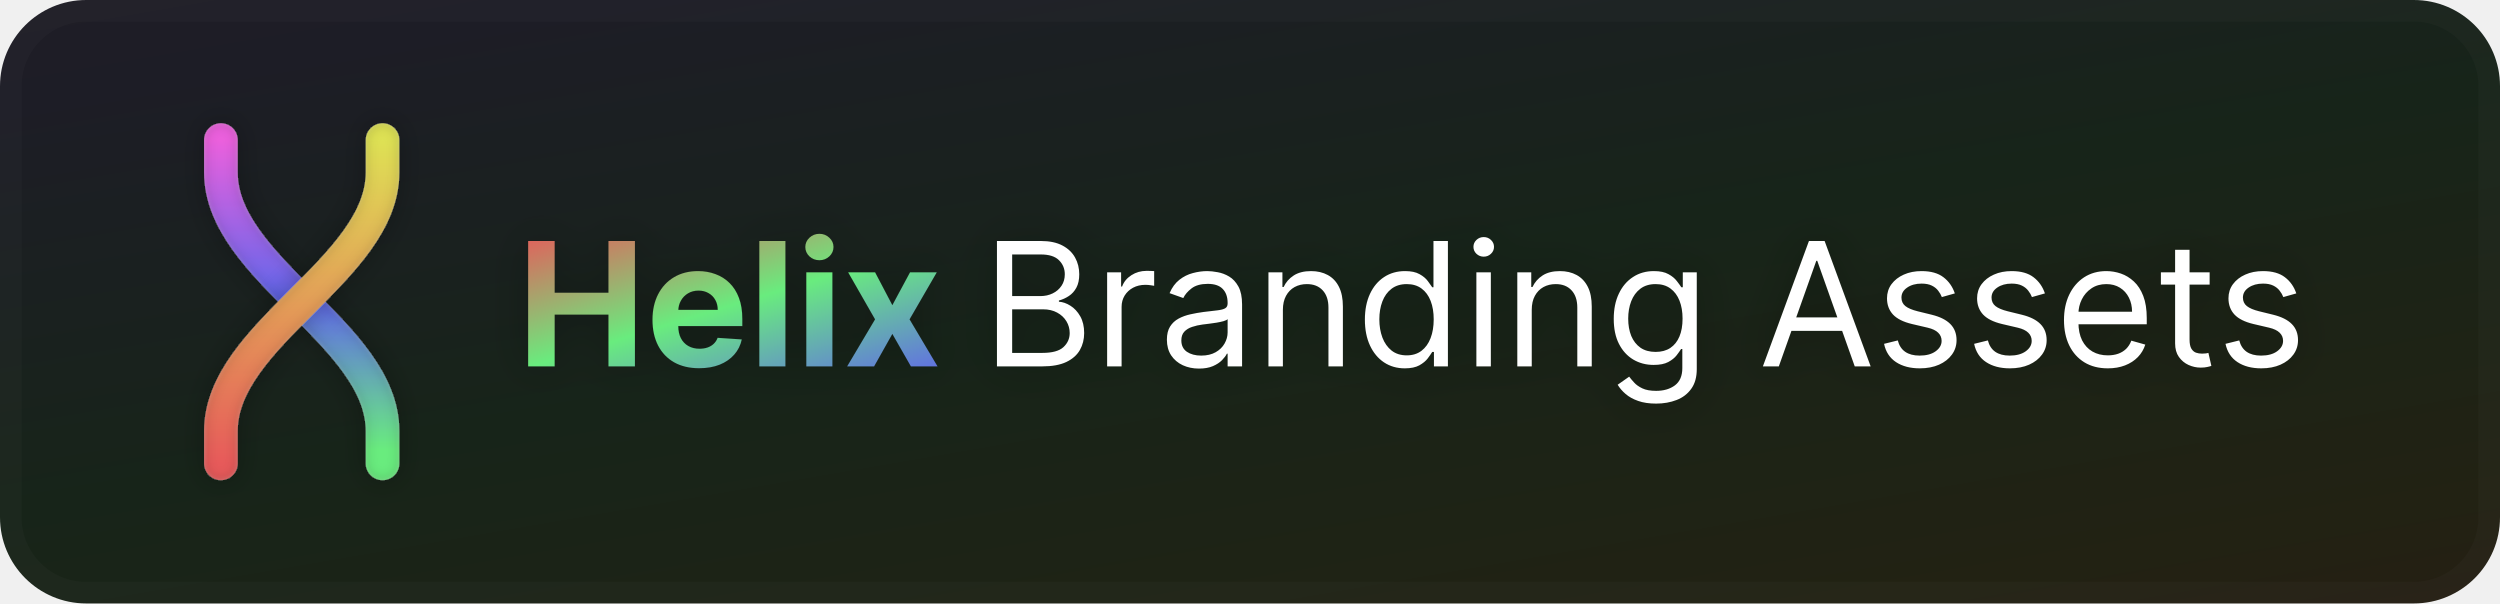
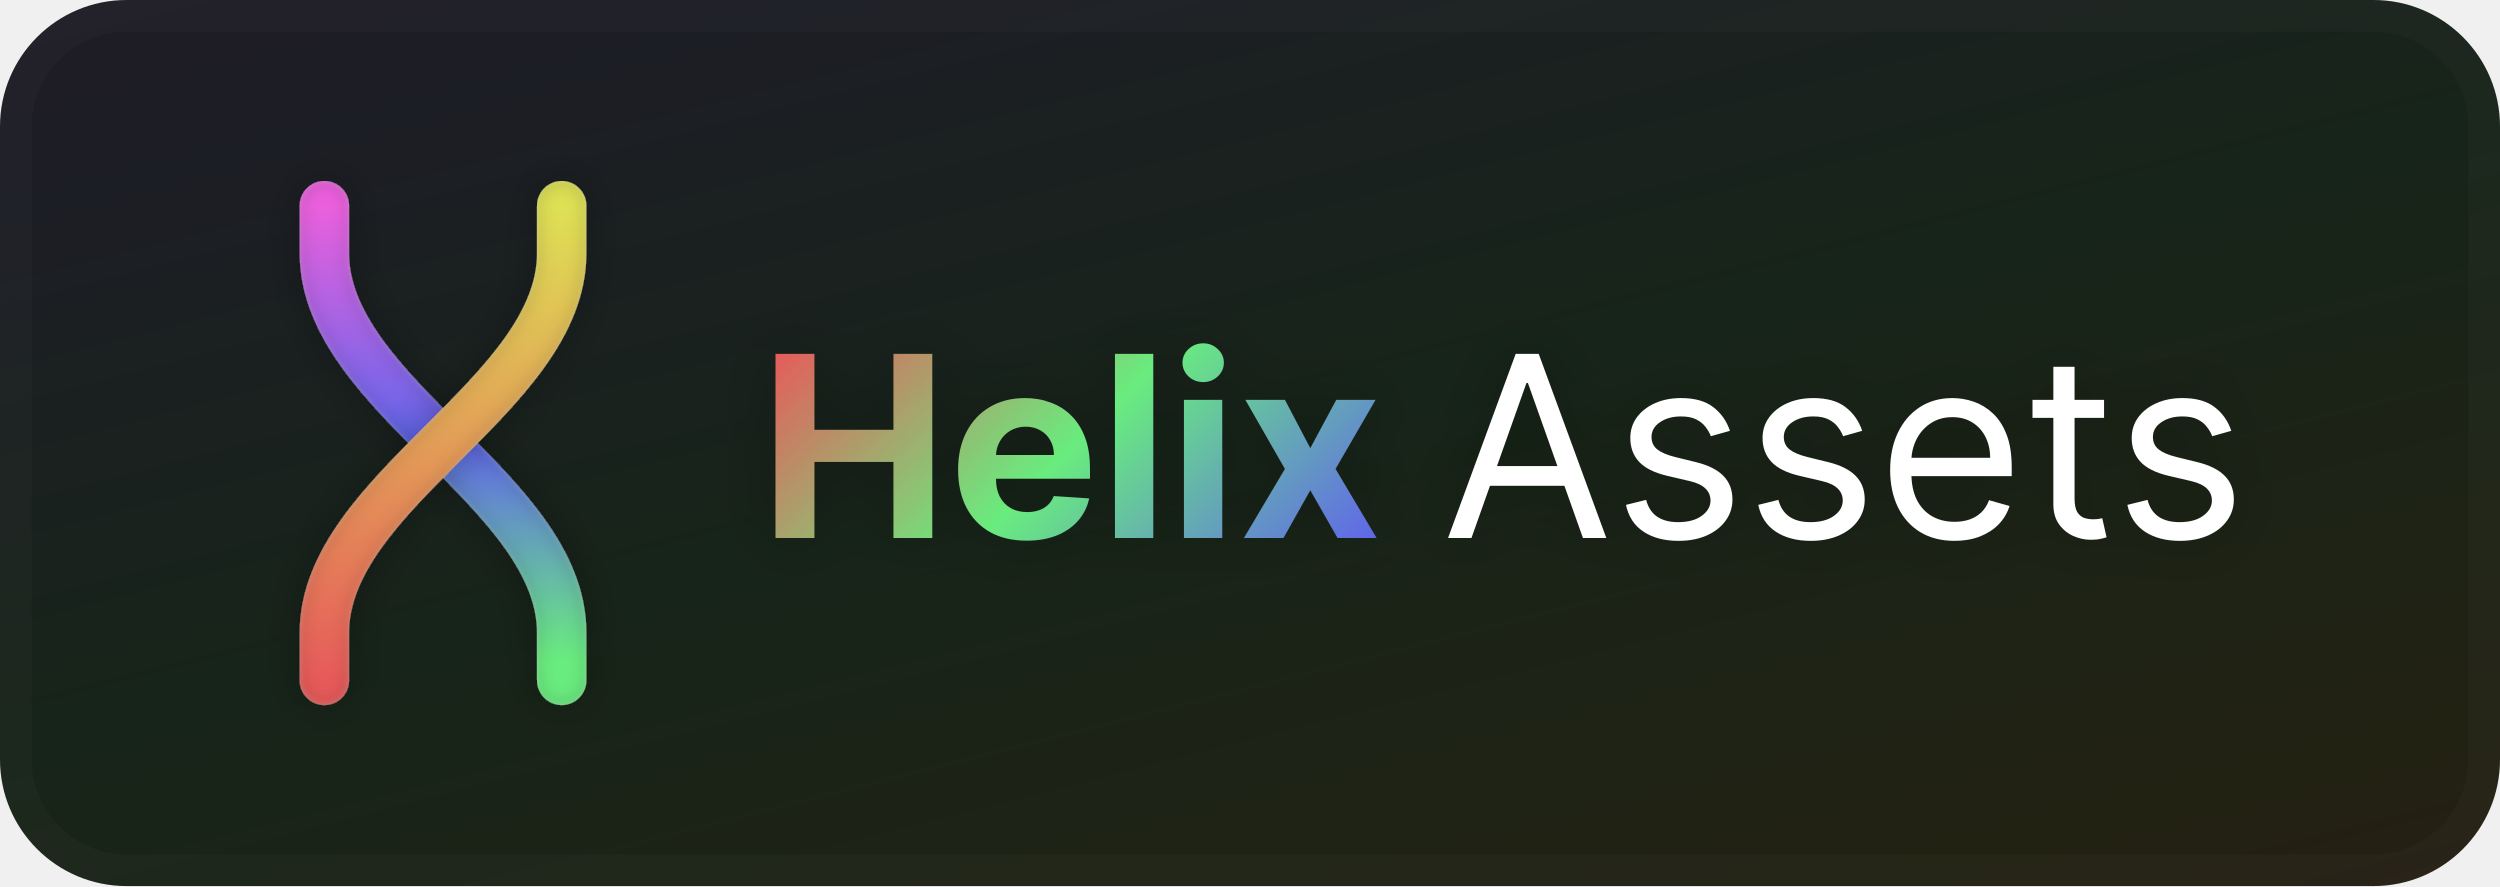
- <svg xmlns="http://www.w3.org/2000/svg" width="116" height="28" viewBox="0 0 116 28" fill="none">
-   <rect width="116" height="28" rx="4" fill="url(#paint0_linear_5_79)" />
+ <svg xmlns="http://www.w3.org/2000/svg" width="79" height="28" viewBox="0 0 79 28" fill="none">
+   <rect width="79" height="28" rx="4" fill="url(#paint0_linear_5_79)" />
  <g filter="url(#filter0_dii_5_79)">
    <path d="M17.75 21.5C17.75 21 17.75 22.4 17.75 20C17.75 15.5 10.25 12.5 10.25 8C10.25 5.6 10.25 7.25 10.25 6.5" stroke="url(#paint1_linear_5_79)" stroke-width="1.562" stroke-linecap="round" />
  </g>
  <g filter="url(#filter1_dii_5_79)">
    <path d="M10.25 21.5C10.25 21 10.25 22.4 10.25 20C10.25 15.5 17.75 12.5 17.75 8C17.75 5.6 17.75 7.25 17.75 6.5" stroke="url(#paint2_linear_5_79)" stroke-width="1.562" stroke-linecap="round" />
  </g>
  <g filter="url(#filter2_d_5_79)">
    <path d="M24.506 17V11.182H25.736V13.582H28.233V11.182H29.46V17H28.233V14.597H25.736V17H24.506ZM32.44 17.085C31.991 17.085 31.605 16.994 31.281 16.812C30.959 16.629 30.711 16.369 30.537 16.034C30.363 15.697 30.276 15.298 30.276 14.838C30.276 14.389 30.363 13.995 30.537 13.656C30.711 13.317 30.956 13.053 31.273 12.864C31.591 12.674 31.964 12.579 32.392 12.579C32.68 12.579 32.948 12.626 33.196 12.719C33.446 12.81 33.664 12.947 33.849 13.131C34.037 13.314 34.183 13.546 34.287 13.824C34.391 14.1 34.443 14.424 34.443 14.796V15.128H30.759V14.378H33.304C33.304 14.204 33.266 14.049 33.19 13.915C33.115 13.78 33.01 13.675 32.875 13.599C32.742 13.522 32.588 13.483 32.412 13.483C32.228 13.483 32.065 13.526 31.923 13.611C31.783 13.694 31.673 13.807 31.594 13.949C31.514 14.089 31.474 14.245 31.472 14.418V15.131C31.472 15.347 31.511 15.533 31.591 15.69C31.672 15.848 31.787 15.969 31.935 16.054C32.082 16.139 32.258 16.182 32.46 16.182C32.595 16.182 32.718 16.163 32.83 16.125C32.941 16.087 33.037 16.03 33.117 15.954C33.196 15.879 33.257 15.786 33.298 15.676L34.418 15.75C34.361 16.019 34.244 16.254 34.068 16.454C33.894 16.653 33.669 16.809 33.392 16.921C33.117 17.03 32.8 17.085 32.44 17.085ZM36.443 11.182V17H35.233V11.182H36.443ZM37.413 17V12.636H38.623V17H37.413ZM38.021 12.074C37.841 12.074 37.686 12.014 37.557 11.895C37.431 11.774 37.367 11.629 37.367 11.46C37.367 11.294 37.431 11.151 37.557 11.031C37.686 10.91 37.841 10.849 38.021 10.849C38.2 10.849 38.354 10.91 38.481 11.031C38.61 11.151 38.674 11.294 38.674 11.46C38.674 11.629 38.61 11.774 38.481 11.895C38.354 12.014 38.2 12.074 38.021 12.074ZM40.604 12.636L41.405 14.162L42.226 12.636H43.467L42.203 14.818L43.501 17H42.266L41.405 15.492L40.558 17H39.308L40.604 14.818L39.354 12.636H40.604Z" fill="url(#paint3_linear_5_79)" />
-     <path d="M46.259 17V11.182H48.293C48.699 11.182 49.033 11.252 49.296 11.392C49.559 11.53 49.755 11.717 49.884 11.952C50.013 12.185 50.077 12.443 50.077 12.727C50.077 12.977 50.033 13.184 49.944 13.347C49.857 13.509 49.741 13.638 49.597 13.733C49.455 13.828 49.301 13.898 49.134 13.943V14C49.312 14.011 49.491 14.074 49.671 14.188C49.851 14.301 50.002 14.464 50.123 14.676C50.244 14.888 50.305 15.148 50.305 15.454C50.305 15.746 50.238 16.009 50.106 16.241C49.973 16.474 49.764 16.659 49.478 16.796C49.192 16.932 48.82 17 48.361 17H46.259ZM46.964 16.375H48.361C48.822 16.375 49.148 16.286 49.342 16.108C49.537 15.928 49.634 15.71 49.634 15.454C49.634 15.258 49.584 15.076 49.484 14.909C49.383 14.741 49.24 14.606 49.055 14.506C48.869 14.403 48.649 14.352 48.396 14.352H46.964V16.375ZM46.964 13.739H48.271C48.483 13.739 48.674 13.697 48.844 13.614C49.017 13.53 49.153 13.413 49.254 13.261C49.356 13.11 49.407 12.932 49.407 12.727C49.407 12.472 49.318 12.255 49.14 12.077C48.962 11.897 48.68 11.807 48.293 11.807H46.964V13.739ZM51.371 17V12.636H52.019V13.296H52.065C52.144 13.079 52.288 12.904 52.496 12.77C52.705 12.635 52.94 12.568 53.201 12.568C53.25 12.568 53.312 12.569 53.386 12.571C53.459 12.573 53.515 12.576 53.553 12.579V13.261C53.531 13.256 53.478 13.247 53.397 13.236C53.318 13.223 53.233 13.216 53.144 13.216C52.932 13.216 52.743 13.26 52.576 13.349C52.411 13.437 52.281 13.558 52.184 13.713C52.089 13.867 52.042 14.042 52.042 14.239V17H51.371ZM55.632 17.102C55.356 17.102 55.105 17.05 54.879 16.946C54.654 16.84 54.475 16.688 54.342 16.489C54.21 16.288 54.144 16.046 54.144 15.761C54.144 15.511 54.193 15.309 54.291 15.153C54.39 14.996 54.521 14.873 54.686 14.784C54.851 14.695 55.033 14.629 55.231 14.585C55.432 14.54 55.634 14.504 55.837 14.477C56.102 14.443 56.317 14.418 56.481 14.401C56.648 14.382 56.769 14.35 56.845 14.307C56.923 14.263 56.962 14.188 56.962 14.079V14.057C56.962 13.777 56.885 13.559 56.731 13.403C56.58 13.248 56.35 13.171 56.041 13.171C55.721 13.171 55.47 13.241 55.288 13.381C55.106 13.521 54.979 13.671 54.905 13.829L54.269 13.602C54.382 13.337 54.534 13.131 54.723 12.983C54.914 12.833 55.123 12.729 55.348 12.671C55.575 12.61 55.799 12.579 56.019 12.579C56.159 12.579 56.32 12.597 56.501 12.631C56.685 12.663 56.862 12.73 57.033 12.832C57.205 12.935 57.348 13.089 57.462 13.296C57.575 13.502 57.632 13.778 57.632 14.125V17H56.962V16.409H56.928C56.882 16.504 56.806 16.605 56.7 16.713C56.594 16.821 56.453 16.913 56.277 16.989C56.101 17.064 55.886 17.102 55.632 17.102ZM55.734 16.5C55.999 16.5 56.223 16.448 56.405 16.344C56.589 16.24 56.727 16.105 56.82 15.94C56.914 15.776 56.962 15.602 56.962 15.421V14.807C56.933 14.841 56.871 14.872 56.774 14.901C56.679 14.927 56.57 14.951 56.445 14.972C56.322 14.991 56.201 15.008 56.084 15.023C55.968 15.036 55.874 15.047 55.803 15.057C55.628 15.079 55.465 15.117 55.314 15.168C55.164 15.217 55.043 15.292 54.95 15.392C54.859 15.491 54.814 15.625 54.814 15.796C54.814 16.028 54.9 16.204 55.072 16.324C55.247 16.441 55.467 16.5 55.734 16.5ZM59.526 14.375V17H58.856V12.636H59.504V13.318H59.56C59.663 13.097 59.818 12.919 60.026 12.784C60.235 12.648 60.504 12.579 60.833 12.579C61.129 12.579 61.387 12.64 61.609 12.761C61.83 12.881 62.003 13.062 62.126 13.307C62.249 13.549 62.31 13.856 62.31 14.227V17H61.64V14.273C61.64 13.93 61.551 13.663 61.373 13.472C61.195 13.278 60.95 13.182 60.64 13.182C60.426 13.182 60.235 13.228 60.066 13.321C59.899 13.414 59.768 13.549 59.671 13.727C59.575 13.905 59.526 14.121 59.526 14.375ZM65.183 17.091C64.82 17.091 64.499 16.999 64.22 16.815C63.942 16.63 63.724 16.368 63.567 16.031C63.41 15.692 63.331 15.292 63.331 14.829C63.331 14.371 63.41 13.973 63.567 13.636C63.724 13.299 63.943 13.039 64.223 12.855C64.503 12.671 64.827 12.579 65.195 12.579C65.479 12.579 65.703 12.627 65.868 12.722C66.035 12.814 66.162 12.921 66.249 13.04C66.338 13.157 66.407 13.254 66.456 13.329H66.513V11.182H67.183V17H66.535V16.329H66.456C66.407 16.409 66.337 16.509 66.246 16.631C66.155 16.75 66.025 16.857 65.856 16.952C65.688 17.044 65.463 17.091 65.183 17.091ZM65.274 16.489C65.543 16.489 65.77 16.419 65.956 16.278C66.142 16.136 66.283 15.94 66.379 15.69C66.476 15.438 66.524 15.148 66.524 14.818C66.524 14.492 66.477 14.207 66.382 13.963C66.287 13.717 66.147 13.526 65.962 13.389C65.776 13.251 65.547 13.182 65.274 13.182C64.99 13.182 64.753 13.255 64.564 13.401C64.376 13.544 64.235 13.741 64.141 13.989C64.048 14.235 64.001 14.511 64.001 14.818C64.001 15.129 64.049 15.411 64.144 15.665C64.24 15.917 64.382 16.117 64.57 16.267C64.759 16.415 64.994 16.489 65.274 16.489ZM68.504 17V12.636H69.175V17H68.504ZM68.845 11.909C68.715 11.909 68.602 11.865 68.507 11.776C68.414 11.687 68.368 11.579 68.368 11.454C68.368 11.329 68.414 11.223 68.507 11.133C68.602 11.044 68.715 11 68.845 11C68.976 11 69.088 11.044 69.18 11.133C69.275 11.223 69.322 11.329 69.322 11.454C69.322 11.579 69.275 11.687 69.18 11.776C69.088 11.865 68.976 11.909 68.845 11.909ZM71.073 14.375V17H70.403V12.636H71.05V13.318H71.107C71.21 13.097 71.365 12.919 71.573 12.784C71.781 12.648 72.05 12.579 72.38 12.579C72.675 12.579 72.934 12.64 73.156 12.761C73.377 12.881 73.549 13.062 73.673 13.307C73.796 13.549 73.857 13.856 73.857 14.227V17H73.187V14.273C73.187 13.93 73.098 13.663 72.92 13.472C72.742 13.278 72.497 13.182 72.187 13.182C71.973 13.182 71.781 13.228 71.613 13.321C71.446 13.414 71.315 13.549 71.218 13.727C71.121 13.905 71.073 14.121 71.073 14.375ZM76.844 18.727C76.52 18.727 76.242 18.686 76.008 18.602C75.776 18.521 75.581 18.413 75.426 18.278C75.273 18.146 75.151 18.004 75.06 17.852L75.594 17.477C75.654 17.557 75.731 17.648 75.824 17.75C75.917 17.854 76.044 17.944 76.204 18.02C76.367 18.098 76.581 18.136 76.844 18.136C77.196 18.136 77.487 18.051 77.716 17.881C77.945 17.71 78.06 17.443 78.06 17.079V16.193H78.003C77.954 16.273 77.883 16.371 77.793 16.489C77.704 16.604 77.575 16.707 77.406 16.798C77.24 16.887 77.014 16.932 76.73 16.932C76.378 16.932 76.062 16.849 75.781 16.682C75.503 16.515 75.282 16.273 75.119 15.954C74.958 15.636 74.878 15.25 74.878 14.796C74.878 14.348 74.956 13.959 75.114 13.628C75.271 13.294 75.49 13.037 75.77 12.855C76.05 12.671 76.374 12.579 76.742 12.579C77.026 12.579 77.251 12.627 77.418 12.722C77.586 12.814 77.715 12.921 77.804 13.04C77.895 13.157 77.965 13.254 78.014 13.329H78.082V12.636H78.73V17.125C78.73 17.5 78.645 17.805 78.474 18.04C78.306 18.276 78.079 18.45 77.793 18.56C77.508 18.671 77.192 18.727 76.844 18.727ZM76.821 16.329C77.09 16.329 77.317 16.268 77.503 16.145C77.688 16.022 77.829 15.845 77.926 15.614C78.023 15.383 78.071 15.106 78.071 14.784C78.071 14.47 78.024 14.192 77.929 13.952C77.834 13.711 77.694 13.523 77.508 13.386C77.323 13.25 77.094 13.182 76.821 13.182C76.537 13.182 76.3 13.254 76.111 13.398C75.923 13.542 75.782 13.735 75.688 13.977C75.595 14.22 75.548 14.489 75.548 14.784C75.548 15.087 75.596 15.355 75.69 15.588C75.787 15.819 75.929 16.001 76.117 16.134C76.306 16.264 76.541 16.329 76.821 16.329ZM82.537 17H81.798L83.935 11.182H84.662L86.798 17H86.06L84.321 12.102H84.276L82.537 17ZM82.81 14.727H85.787V15.352H82.81V14.727ZM90.704 13.614L90.102 13.784C90.064 13.684 90.008 13.586 89.935 13.492C89.863 13.395 89.764 13.315 89.639 13.253C89.514 13.19 89.354 13.159 89.159 13.159C88.892 13.159 88.669 13.221 88.492 13.344C88.315 13.465 88.227 13.619 88.227 13.807C88.227 13.973 88.288 14.105 88.409 14.202C88.53 14.298 88.72 14.379 88.977 14.443L89.625 14.602C90.015 14.697 90.306 14.842 90.497 15.037C90.688 15.23 90.784 15.479 90.784 15.784C90.784 16.034 90.712 16.258 90.568 16.454C90.426 16.651 90.227 16.807 89.972 16.921C89.716 17.034 89.419 17.091 89.079 17.091C88.635 17.091 88.266 16.994 87.974 16.801C87.683 16.608 87.498 16.326 87.421 15.954L88.057 15.796C88.117 16.03 88.232 16.206 88.401 16.324C88.571 16.441 88.794 16.5 89.068 16.5C89.381 16.5 89.629 16.434 89.812 16.301C89.998 16.167 90.091 16.006 90.091 15.818C90.091 15.667 90.038 15.54 89.932 15.438C89.826 15.333 89.663 15.256 89.443 15.204L88.716 15.034C88.316 14.939 88.023 14.793 87.835 14.594C87.65 14.393 87.557 14.142 87.557 13.841C87.557 13.595 87.626 13.377 87.764 13.188C87.904 12.998 88.095 12.849 88.335 12.742C88.578 12.633 88.852 12.579 89.159 12.579C89.591 12.579 89.93 12.674 90.176 12.864C90.424 13.053 90.6 13.303 90.704 13.614ZM94.884 13.614L94.282 13.784C94.244 13.684 94.188 13.586 94.114 13.492C94.042 13.395 93.944 13.315 93.819 13.253C93.694 13.19 93.534 13.159 93.339 13.159C93.072 13.159 92.849 13.221 92.671 13.344C92.495 13.465 92.407 13.619 92.407 13.807C92.407 13.973 92.468 14.105 92.589 14.202C92.71 14.298 92.899 14.379 93.157 14.443L93.805 14.602C94.195 14.697 94.486 14.842 94.677 15.037C94.868 15.23 94.964 15.479 94.964 15.784C94.964 16.034 94.892 16.258 94.748 16.454C94.606 16.651 94.407 16.807 94.151 16.921C93.896 17.034 93.598 17.091 93.259 17.091C92.814 17.091 92.446 16.994 92.154 16.801C91.862 16.608 91.678 16.326 91.6 15.954L92.237 15.796C92.297 16.03 92.412 16.206 92.58 16.324C92.751 16.441 92.973 16.5 93.248 16.5C93.56 16.5 93.808 16.434 93.992 16.301C94.178 16.167 94.271 16.006 94.271 15.818C94.271 15.667 94.218 15.54 94.112 15.438C94.005 15.333 93.843 15.256 93.623 15.204L92.896 15.034C92.496 14.939 92.202 14.793 92.015 14.594C91.829 14.393 91.737 14.142 91.737 13.841C91.737 13.595 91.806 13.377 91.944 13.188C92.084 12.998 92.274 12.849 92.515 12.742C92.757 12.633 93.032 12.579 93.339 12.579C93.771 12.579 94.11 12.674 94.356 12.864C94.604 13.053 94.78 13.303 94.884 13.614ZM97.803 17.091C97.382 17.091 97.019 16.998 96.715 16.812C96.412 16.625 96.178 16.364 96.013 16.028C95.85 15.691 95.769 15.299 95.769 14.852C95.769 14.405 95.85 14.011 96.013 13.671C96.178 13.328 96.407 13.061 96.7 12.869C96.996 12.676 97.34 12.579 97.734 12.579C97.962 12.579 98.186 12.617 98.408 12.693C98.629 12.769 98.831 12.892 99.013 13.062C99.195 13.231 99.34 13.454 99.447 13.733C99.555 14.011 99.609 14.354 99.609 14.761V15.046H96.246V14.466H98.928C98.928 14.22 98.878 14 98.78 13.807C98.683 13.614 98.545 13.461 98.365 13.349C98.187 13.238 97.977 13.182 97.734 13.182C97.467 13.182 97.236 13.248 97.041 13.381C96.848 13.511 96.699 13.682 96.595 13.892C96.491 14.102 96.439 14.328 96.439 14.568V14.954C96.439 15.284 96.496 15.563 96.609 15.793C96.725 16.02 96.885 16.193 97.09 16.312C97.294 16.43 97.532 16.489 97.803 16.489C97.979 16.489 98.138 16.464 98.28 16.415C98.424 16.364 98.548 16.288 98.652 16.188C98.756 16.085 98.837 15.958 98.894 15.807L99.541 15.989C99.473 16.208 99.358 16.401 99.197 16.568C99.037 16.733 98.838 16.862 98.601 16.954C98.364 17.046 98.098 17.091 97.803 17.091ZM102.527 12.636V13.204H100.266V12.636H102.527ZM100.925 11.591H101.595V15.75C101.595 15.939 101.623 16.081 101.678 16.176C101.734 16.269 101.806 16.331 101.893 16.364C101.982 16.394 102.076 16.409 102.175 16.409C102.249 16.409 102.309 16.405 102.357 16.398C102.404 16.388 102.442 16.381 102.47 16.375L102.607 16.977C102.561 16.994 102.498 17.011 102.416 17.028C102.335 17.047 102.232 17.057 102.107 17.057C101.917 17.057 101.732 17.016 101.55 16.935C101.37 16.853 101.22 16.729 101.101 16.562C100.983 16.396 100.925 16.186 100.925 15.932V11.591ZM106.548 13.614L105.946 13.784C105.908 13.684 105.852 13.586 105.778 13.492C105.706 13.395 105.608 13.315 105.483 13.253C105.358 13.19 105.198 13.159 105.003 13.159C104.736 13.159 104.513 13.221 104.335 13.344C104.159 13.465 104.071 13.619 104.071 13.807C104.071 13.973 104.132 14.105 104.253 14.202C104.374 14.298 104.563 14.379 104.821 14.443L105.469 14.602C105.859 14.697 106.15 14.842 106.341 15.037C106.532 15.23 106.628 15.479 106.628 15.784C106.628 16.034 106.556 16.258 106.412 16.454C106.27 16.651 106.071 16.807 105.815 16.921C105.56 17.034 105.262 17.091 104.923 17.091C104.478 17.091 104.11 16.994 103.818 16.801C103.527 16.608 103.342 16.326 103.264 15.954L103.901 15.796C103.961 16.03 104.076 16.206 104.244 16.324C104.415 16.441 104.637 16.5 104.912 16.5C105.224 16.5 105.473 16.434 105.656 16.301C105.842 16.167 105.935 16.006 105.935 15.818C105.935 15.667 105.882 15.54 105.776 15.438C105.67 15.333 105.507 15.256 105.287 15.204L104.56 15.034C104.16 14.939 103.866 14.793 103.679 14.594C103.493 14.393 103.401 14.142 103.401 13.841C103.401 13.595 103.47 13.377 103.608 13.188C103.748 12.998 103.938 12.849 104.179 12.742C104.421 12.633 104.696 12.579 105.003 12.579C105.435 12.579 105.774 12.674 106.02 12.864C106.268 13.053 106.444 13.303 106.548 13.614Z" fill="white" />
+     <path d="M46.498 17H45.759L47.896 11.182H48.623L50.759 17H50.021L48.282 12.102H48.236L46.498 17ZM46.771 14.727H49.748V15.352H46.771V14.727ZM54.666 13.614L54.063 13.784C54.025 13.684 53.969 13.586 53.896 13.492C53.824 13.395 53.725 13.315 53.6 13.253C53.475 13.19 53.315 13.159 53.12 13.159C52.853 13.159 52.63 13.221 52.452 13.344C52.276 13.465 52.188 13.619 52.188 13.807C52.188 13.973 52.249 14.105 52.37 14.202C52.491 14.298 52.681 14.379 52.938 14.443L53.586 14.602C53.976 14.697 54.267 14.842 54.458 15.037C54.649 15.23 54.745 15.479 54.745 15.784C54.745 16.034 54.673 16.258 54.529 16.454C54.387 16.651 54.188 16.807 53.932 16.921C53.677 17.034 53.38 17.091 53.041 17.091C52.595 17.091 52.227 16.994 51.935 16.801C51.644 16.608 51.459 16.326 51.381 15.954L52.018 15.796C52.078 16.03 52.193 16.206 52.361 16.324C52.532 16.441 52.755 16.5 53.029 16.5C53.342 16.5 53.59 16.434 53.773 16.301C53.959 16.167 54.052 16.006 54.052 15.818C54.052 15.667 53.999 15.54 53.893 15.438C53.787 15.333 53.624 15.256 53.404 15.204L52.677 15.034C52.277 14.939 51.984 14.793 51.796 14.594C51.611 14.393 51.518 14.142 51.518 13.841C51.518 13.595 51.587 13.377 51.725 13.188C51.865 12.998 52.056 12.849 52.296 12.742C52.539 12.633 52.813 12.579 53.12 12.579C53.552 12.579 53.891 12.674 54.137 12.864C54.385 13.053 54.561 13.303 54.666 13.614ZM58.845 13.614L58.243 13.784C58.205 13.684 58.149 13.586 58.075 13.492C58.003 13.395 57.905 13.315 57.78 13.253C57.655 13.19 57.495 13.159 57.3 13.159C57.033 13.159 56.81 13.221 56.632 13.344C56.456 13.465 56.368 13.619 56.368 13.807C56.368 13.973 56.428 14.105 56.55 14.202C56.671 14.298 56.86 14.379 57.118 14.443L57.766 14.602C58.156 14.697 58.447 14.842 58.638 15.037C58.829 15.23 58.925 15.479 58.925 15.784C58.925 16.034 58.853 16.258 58.709 16.454C58.567 16.651 58.368 16.807 58.112 16.921C57.856 17.034 57.559 17.091 57.22 17.091C56.775 17.091 56.407 16.994 56.115 16.801C55.823 16.608 55.639 16.326 55.561 15.954L56.197 15.796C56.258 16.03 56.373 16.206 56.541 16.324C56.712 16.441 56.934 16.5 57.209 16.5C57.521 16.5 57.769 16.434 57.953 16.301C58.139 16.167 58.231 16.006 58.231 15.818C58.231 15.667 58.178 15.54 58.072 15.438C57.966 15.333 57.803 15.256 57.584 15.204L56.856 15.034C56.457 14.939 56.163 14.793 55.976 14.594C55.79 14.393 55.697 14.142 55.697 13.841C55.697 13.595 55.767 13.377 55.905 13.188C56.045 12.998 56.235 12.849 56.476 12.742C56.718 12.633 56.993 12.579 57.3 12.579C57.731 12.579 58.071 12.674 58.317 12.864C58.565 13.053 58.741 13.303 58.845 13.614ZM61.764 17.091C61.343 17.091 60.98 16.998 60.675 16.812C60.372 16.625 60.139 16.364 59.974 16.028C59.811 15.691 59.729 15.299 59.729 14.852C59.729 14.405 59.811 14.011 59.974 13.671C60.139 13.328 60.368 13.061 60.661 12.869C60.957 12.676 61.301 12.579 61.695 12.579C61.923 12.579 62.147 12.617 62.369 12.693C62.59 12.769 62.792 12.892 62.974 13.062C63.156 13.231 63.3 13.454 63.408 13.733C63.516 14.011 63.57 14.354 63.57 14.761V15.046H60.207V14.466H62.889C62.889 14.22 62.839 14 62.741 13.807C62.644 13.614 62.506 13.461 62.326 13.349C62.148 13.238 61.938 13.182 61.695 13.182C61.428 13.182 61.197 13.248 61.002 13.381C60.809 13.511 60.66 13.682 60.556 13.892C60.452 14.102 60.4 14.328 60.4 14.568V14.954C60.4 15.284 60.457 15.563 60.57 15.793C60.686 16.02 60.846 16.193 61.05 16.312C61.255 16.43 61.493 16.489 61.764 16.489C61.94 16.489 62.099 16.464 62.241 16.415C62.385 16.364 62.509 16.288 62.613 16.188C62.717 16.085 62.798 15.958 62.854 15.807L63.502 15.989C63.434 16.208 63.319 16.401 63.158 16.568C62.997 16.733 62.798 16.862 62.562 16.954C62.325 17.046 62.059 17.091 61.764 17.091ZM66.488 12.636V13.204H64.227V12.636H66.488ZM64.886 11.591H65.556V15.75C65.556 15.939 65.584 16.081 65.638 16.176C65.695 16.269 65.767 16.331 65.854 16.364C65.943 16.394 66.037 16.409 66.136 16.409C66.21 16.409 66.27 16.405 66.317 16.398C66.365 16.388 66.403 16.381 66.431 16.375L66.567 16.977C66.522 16.994 66.459 17.011 66.377 17.028C66.296 17.047 66.192 17.057 66.067 17.057C65.878 17.057 65.692 17.016 65.511 16.935C65.331 16.853 65.181 16.729 65.062 16.562C64.944 16.396 64.886 16.186 64.886 15.932V11.591ZM70.509 13.614L69.907 13.784C69.869 13.684 69.813 13.586 69.739 13.492C69.667 13.395 69.569 13.315 69.444 13.253C69.319 13.19 69.159 13.159 68.964 13.159C68.697 13.159 68.474 13.221 68.296 13.344C68.12 13.465 68.032 13.619 68.032 13.807C68.032 13.973 68.093 14.105 68.214 14.202C68.335 14.298 68.524 14.379 68.782 14.443L69.43 14.602C69.82 14.697 70.111 14.842 70.302 15.037C70.493 15.23 70.589 15.479 70.589 15.784C70.589 16.034 70.517 16.258 70.373 16.454C70.231 16.651 70.032 16.807 69.776 16.921C69.521 17.034 69.223 17.091 68.884 17.091C68.439 17.091 68.071 16.994 67.779 16.801C67.487 16.608 67.303 16.326 67.225 15.954L67.862 15.796C67.922 16.03 68.037 16.206 68.205 16.324C68.376 16.441 68.598 16.5 68.873 16.5C69.185 16.5 69.433 16.434 69.617 16.301C69.803 16.167 69.896 16.006 69.896 15.818C69.896 15.667 69.843 15.54 69.737 15.438C69.63 15.333 69.468 15.256 69.248 15.204L68.521 15.034C68.121 14.939 67.827 14.793 67.64 14.594C67.454 14.393 67.362 14.142 67.362 13.841C67.362 13.595 67.431 13.377 67.569 13.188C67.709 12.998 67.899 12.849 68.14 12.742C68.382 12.633 68.657 12.579 68.964 12.579C69.396 12.579 69.735 12.674 69.981 12.864C70.229 13.053 70.405 13.303 70.509 13.614Z" fill="white" />
  </g>
-   <rect x="0.5" y="0.5" width="115" height="27" rx="3.5" stroke="white" stroke-opacity="0.02" />
+   <rect x="0.5" y="0.5" width="78" height="27" rx="3.5" stroke="white" stroke-opacity="0.02" />
  <defs>
    <filter id="filter0_dii_5_79" x="8.219" y="4.469" width="11.562" height="19.062" filterUnits="userSpaceOnUse" color-interpolation-filters="sRGB">
      <feFlood flood-opacity="0" result="BackgroundImageFix" />
      <feColorMatrix in="SourceAlpha" type="matrix" values="0 0 0 0 0 0 0 0 0 0 0 0 0 0 0 0 0 0 127 0" result="hardAlpha" />
      <feOffset />
      <feGaussianBlur stdDeviation="0.625" />
      <feComposite in2="hardAlpha" operator="out" />
      <feColorMatrix type="matrix" values="0 0 0 0 0 0 0 0 0 0 0 0 0 0 0 0 0 0 0.25 0" />
      <feBlend mode="normal" in2="BackgroundImageFix" result="effect1_dropShadow_5_79" />
      <feBlend mode="normal" in="SourceGraphic" in2="effect1_dropShadow_5_79" result="shape" />
      <feColorMatrix in="SourceAlpha" type="matrix" values="0 0 0 0 0 0 0 0 0 0 0 0 0 0 0 0 0 0 127 0" result="hardAlpha" />
      <feOffset />
      <feGaussianBlur stdDeviation="0.312" />
      <feComposite in2="hardAlpha" operator="arithmetic" k2="-1" k3="1" />
      <feColorMatrix type="matrix" values="0 0 0 0 0 0 0 0 0 0 0 0 0 0 0 0 0 0 0.2 0" />
      <feBlend mode="normal" in2="shape" result="effect2_innerShadow_5_79" />
      <feColorMatrix in="SourceAlpha" type="matrix" values="0 0 0 0 0 0 0 0 0 0 0 0 0 0 0 0 0 0 127 0" result="hardAlpha" />
      <feOffset />
      <feGaussianBlur stdDeviation="0.125" />
      <feComposite in2="hardAlpha" operator="arithmetic" k2="-1" k3="1" />
      <feColorMatrix type="matrix" values="0 0 0 0 1 0 0 0 0 1 0 0 0 0 1 0 0 0 0.3 0" />
      <feBlend mode="normal" in2="effect2_innerShadow_5_79" result="effect3_innerShadow_5_79" />
    </filter>
    <filter id="filter1_dii_5_79" x="8.219" y="4.469" width="11.562" height="19.062" filterUnits="userSpaceOnUse" color-interpolation-filters="sRGB">
      <feFlood flood-opacity="0" result="BackgroundImageFix" />
      <feColorMatrix in="SourceAlpha" type="matrix" values="0 0 0 0 0 0 0 0 0 0 0 0 0 0 0 0 0 0 127 0" result="hardAlpha" />
      <feOffset />
      <feGaussianBlur stdDeviation="0.625" />
      <feComposite in2="hardAlpha" operator="out" />
      <feColorMatrix type="matrix" values="0 0 0 0 0 0 0 0 0 0 0 0 0 0 0 0 0 0 0.25 0" />
      <feBlend mode="normal" in2="BackgroundImageFix" result="effect1_dropShadow_5_79" />
      <feBlend mode="normal" in="SourceGraphic" in2="effect1_dropShadow_5_79" result="shape" />
      <feColorMatrix in="SourceAlpha" type="matrix" values="0 0 0 0 0 0 0 0 0 0 0 0 0 0 0 0 0 0 127 0" result="hardAlpha" />
      <feOffset />
      <feGaussianBlur stdDeviation="0.312" />
      <feComposite in2="hardAlpha" operator="arithmetic" k2="-1" k3="1" />
      <feColorMatrix type="matrix" values="0 0 0 0 0 0 0 0 0 0 0 0 0 0 0 0 0 0 0.2 0" />
      <feBlend mode="normal" in2="shape" result="effect2_innerShadow_5_79" />
      <feColorMatrix in="SourceAlpha" type="matrix" values="0 0 0 0 0 0 0 0 0 0 0 0 0 0 0 0 0 0 127 0" result="hardAlpha" />
      <feOffset />
      <feGaussianBlur stdDeviation="0.125" />
      <feComposite in2="hardAlpha" operator="arithmetic" k2="-1" k3="1" />
      <feColorMatrix type="matrix" values="0 0 0 0 1 0 0 0 0 1 0 0 0 0 1 0 0 0 0.3 0" />
      <feBlend mode="normal" in2="effect2_innerShadow_5_79" result="effect3_innerShadow_5_79" />
    </filter>
-     <filter id="filter2_d_5_79" x="22.506" y="8.849" width="86.122" height="11.878" filterUnits="userSpaceOnUse" color-interpolation-filters="sRGB">
+     <filter id="filter2_d_5_79" x="22.506" y="8.849" width="50.083" height="10.242" filterUnits="userSpaceOnUse" color-interpolation-filters="sRGB">
      <feFlood flood-opacity="0" result="BackgroundImageFix" />
      <feColorMatrix in="SourceAlpha" type="matrix" values="0 0 0 0 0 0 0 0 0 0 0 0 0 0 0 0 0 0 127 0" result="hardAlpha" />
      <feOffset />
      <feGaussianBlur stdDeviation="1" />
      <feComposite in2="hardAlpha" operator="out" />
      <feColorMatrix type="matrix" values="0 0 0 0 0 0 0 0 0 0 0 0 0 0 0 0 0 0 0.25 0" />
      <feBlend mode="normal" in2="BackgroundImageFix" result="effect1_dropShadow_5_79" />
      <feBlend mode="normal" in="SourceGraphic" in2="effect1_dropShadow_5_79" result="shape" />
    </filter>
-     <linearGradient id="paint0_linear_5_79" x1="29.906" y1="-19.25" x2="42.626" y2="54.526" gradientUnits="userSpaceOnUse">
+     <linearGradient id="paint0_linear_5_79" x1="20.367" y1="-19.25" x2="38.441" y2="52.143" gradientUnits="userSpaceOnUse">
      <stop stop-color="#262026" />
      <stop offset="0.25" stop-color="#1D1D26" />
      <stop offset="0.5" stop-color="#172419" />
      <stop offset="0.75" stop-color="#222213" />
      <stop offset="1" stop-color="#2E1414" />
    </linearGradient>
    <linearGradient id="paint1_linear_5_79" x1="14" y1="6.5" x2="14" y2="21.5" gradientUnits="userSpaceOnUse">
      <stop stop-color="#EB60DD" />
      <stop offset="0.49" stop-color="#6066EA" />
      <stop offset="0.958" stop-color="#69EC7E" />
    </linearGradient>
    <linearGradient id="paint2_linear_5_79" x1="14" y1="6.5" x2="14" y2="21.5" gradientUnits="userSpaceOnUse">
      <stop stop-color="#DEE154" />
      <stop offset="1" stop-color="#E75A5A" />
    </linearGradient>
-     <linearGradient id="paint3_linear_5_79" x1="25" y1="10.5" x2="28.566" y2="22.203" gradientUnits="userSpaceOnUse">
+     <linearGradient id="paint3_linear_5_79" x1="24.5" y1="11" x2="36.804" y2="23.56" gradientUnits="userSpaceOnUse">
      <stop stop-color="#E75A5A" />
      <stop offset="0.5" stop-color="#69EC7E" />
      <stop offset="1" stop-color="#6066EA" />
    </linearGradient>
  </defs>
</svg>
